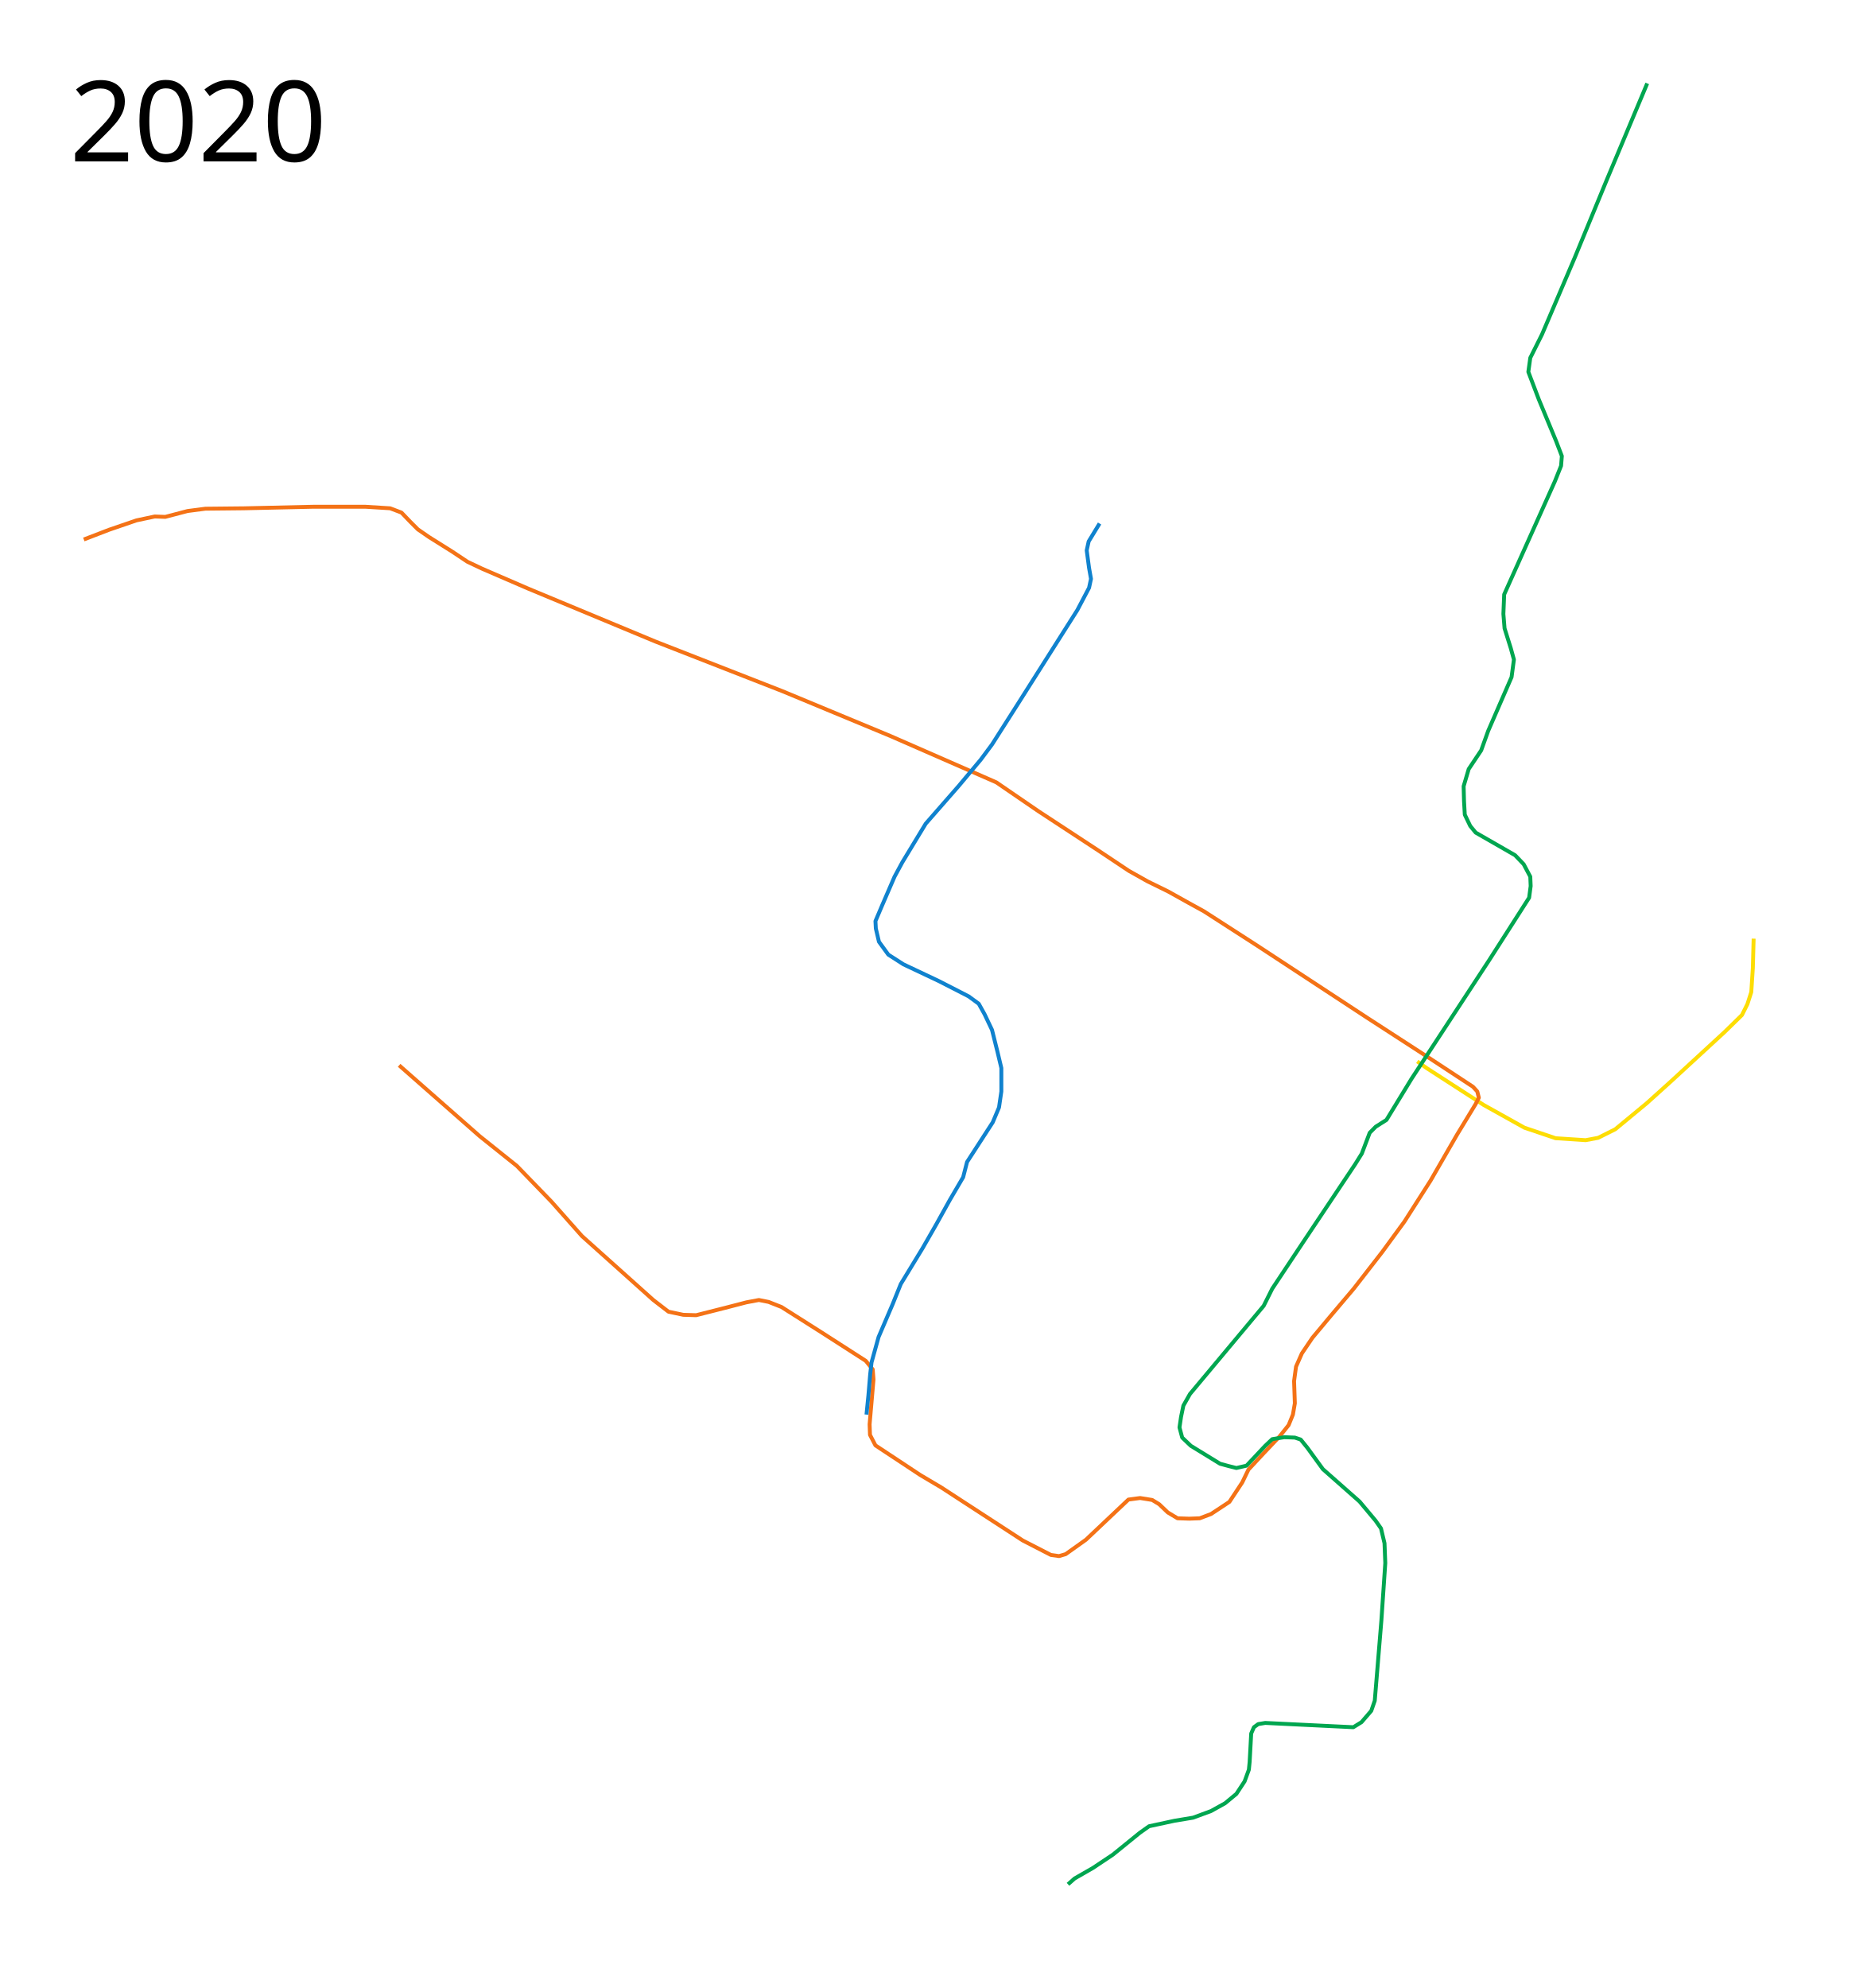
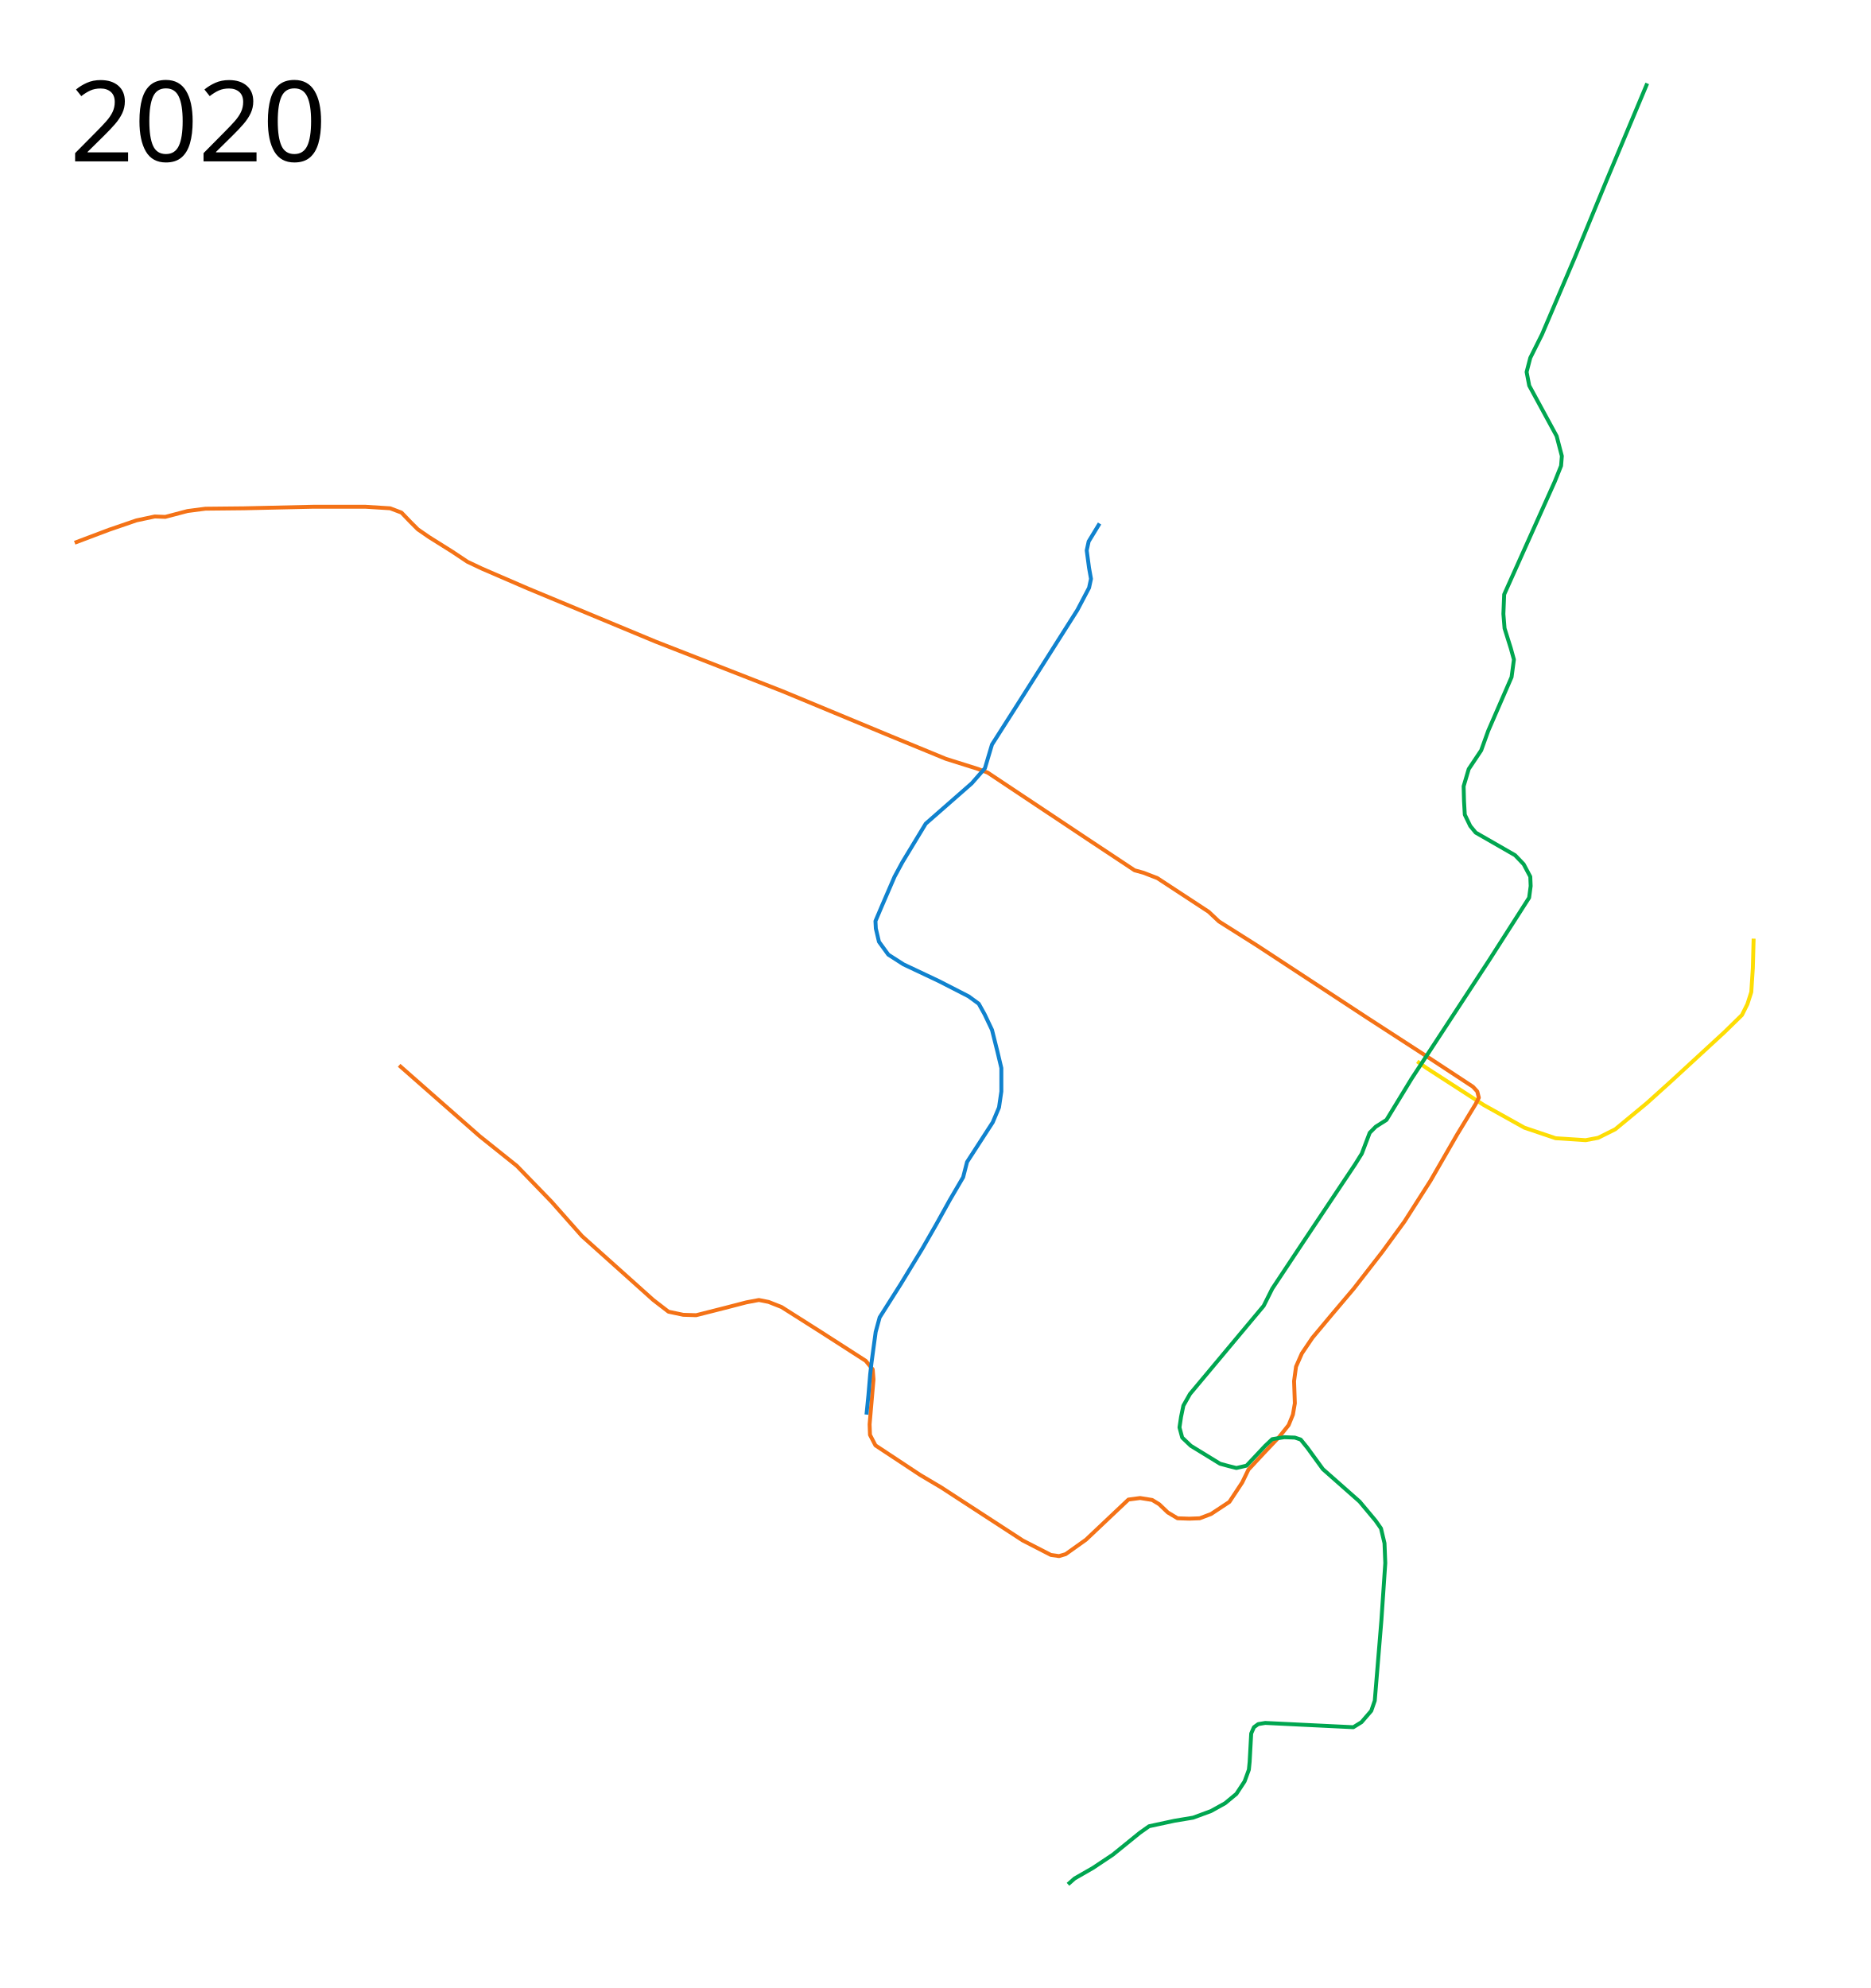
<svg xmlns="http://www.w3.org/2000/svg" height="2550" width="2400">
  <path d="M2249.5 1204l-1 37.5-2 31-5 15.5-7 14-22.5 22-69 63.5-30.5 27.5-40.5 33.5-22 11-16 3-38.5-2.5-40-13.5-52-29-73.5-47.5-12-8.5" fill="none" stroke="#fddd04" stroke-width="5" stroke-linejoin="round" />
-   <path d="M107.5 692l32.5-12.5 35-12 23.5-5 13.5.5 28.5-7.5 23-3 49.5-.5 89.5-2h66l32 2 14.5 5.5 11.5 12 9.5 9.5 14.5 10 29.5 18.5 19.5 13 19 9 59 25.5L841 823l162.5 63.5L1142 944l120 52.5 16 7 54 37 77 50.5 39 26 24 13.5 26.5 13 26 14.5 20 11 67.5 43.5 141 92.5 81 52.5 55.5 36.5 5.5 6 2 8-4 8-24 39.5-34 59-33.5 52.5-28.5 39-36.5 47-27.5 32.5-25.5 30.5-13.5 20-7.5 17-2.5 18.5 1 28.5-2.5 14.5-5.5 13.5-12 15-19 20-20.5 22-8 16.5-16.5 25-23.5 15.5-14.5 5.5-13.5.5-15-.5-12.5-7.5-11-10.5-9-5.5-15.5-2.5-15 2-54.5 51.5-26 18.5-8.5 2.5-10.5-1.5-36-18.5-104.5-68-27-16-57.5-38-7-13.5-.5-13.5 5-57.5-1-13-9-11-56-36-52-33-16.5-6.5-12.5-2.5-16 3-27 7-37.5 9.5-16.5-.5-19-4-19.5-15-91.5-82-39-44-44.5-46-47.5-38-103.5-91" fill="none" stroke="#f47216" stroke-width="5" stroke-linejoin="round" />
-   <path d="M2113 107l-52 124-41 99.5-42 98.5-15 30-2.5 18 13.5 35.5 22 53 7.5 19.5-1 12.5-8 20-65 145-1 25 1.5 18.5 8 25.5 4 14.5-3 22.5-30 69-9 25-16 24-6.5 22 .5 19 1 17.5 7 14.5 7 8.5 50.5 29 11 11.5 8.5 16 .5 12-2 15-51.5 80.5-99.5 152-32 52.5-13.727 8.705-7.755 7.808-10.128 26.667-8.466 13.578L1670.5 1595l-38.5 58-11 22-94.5 113-8.5 15-3 14.5-2 13.5 3.5 13 11 10.5 37.5 23 11 3 10 2.5 13-3 24-25.5 9-8.5 15.5-2.5 13.5.5 7.5 2.5 8.5 10.5 20 27.5 47 41.5 20.5 24.5 7 10 4.5 19 1 25.5-5 73.5-8.5 103-4.5 13-12.5 14.5-10.5 6.5-113-5.5-9 1.5-5.5 4-3.5 8-2 36.5-1 10-5.5 15-10.5 16-14.5 12-18 10-23 8.5-24 4-32.5 7-12 8.5-34.5 28-25.5 17-23.5 13.5-8.5 7.5" fill="none" stroke="#00a650" stroke-width="5" stroke-linejoin="round" />
+   <path d="M95.81 696.176L140 679.5l35-12 23.5-5 13.5.5 28.5-7.5 23-3 49.5-.5 89.5-2h66l32 2 14.5 5.5 11.5 12 9.5 9.5 14.5 10 29.5 18.5 19.5 13 19 9 59 25.5L841 823l162.5 63.5L1142 944l71.27 29.333 40.782 12.84 12.837 4.81 128.412 85.505 60.089 39.829 11.461 3.17 17.792 6.89 65.823 43.166 13.197 12.428L1612 1212.5l141 92.5 81 52.5 55.5 36.5 5.5 6 2 8-4 8-24 39.5-34 59-33.5 52.5-28.5 39-36.5 47-27.5 32.5-25.5 30.5-13.5 20-7.5 17-2.5 18.5 1 28.5-2.5 14.5-5.5 13.5-12 15-19 20-20.5 22-8 16.5-16.5 25-23.5 15.5-14.5 5.5-13.5.5-15-.5-12.5-7.5-11-10.5-9-5.5-15.5-2.5-15 2-54.5 51.5-26 18.5-8.5 2.5-10.5-1.5-36-18.5-104.5-68-27-16-57.5-38-7-13.5-.5-13.5 5-57.5-1-13-9-11-56-36-52-33-16.5-6.5-12.5-2.5-16 3-27 7-37.5 9.5-16.5-.5-19-4-19.5-15-91.5-82-39-44-44.5-46-47.5-38-103.5-91" fill="none" stroke="#f47216" stroke-width="5" stroke-linejoin="round" />
+   <path d="M2113 107l-52 124-41 99.5-42 98.5-15 30-4.713 18.145 3.353 17.506 35.171 64.75L2003.5 585l-1 12.5-8 20-65 145-1 25 1.5 18.5 8 25.5 4 14.5-3 22.5-30 69-9 25-16 24-6.5 22 .5 19 1 17.5 7 14.5 7 8.5 50.5 29 11 11.5 8.5 16 .5 12-2 15-51.5 80.5-99.5 152-32 52.5-13.727 8.705-7.755 7.808-10.128 26.667-8.466 13.578L1670.5 1595l-38.5 58-11 22-94.5 113-8.5 15-3 14.5-2 13.5 3.5 13 11 10.5 37.5 23 11 3 10 2.5 13-3 24-25.5 9-8.5 15.5-2.5 13.5.5 7.5 2.5 8.5 10.5 20 27.5 47 41.5 20.5 24.5 7 10 4.5 19 1 25.5-5 73.5-8.5 103-4.5 13-12.5 14.5-10.5 6.5-113-5.5-9 1.5-5.5 4-3.5 8-2 36.5-1 10-5.5 15-10.5 16-14.5 12-18 10-23 8.5-24 4-32.5 7-12 8.5-34.5 28-25.5 17-23.5 13.5-8.5 7.5" fill="none" stroke="#00a650" stroke-width="5" stroke-linejoin="round" />
  <text style="-inkscape-font-specification:Sans" y="206.961" x="89.453" font-weight="400" font-size="144px" font-family="Sans">
    <tspan y="206.961" x="89.453">2020</tspan>
  </text>
-   <path d="M1410.5 671.5l-14 23-2.5 11.5 3 22.5 2.5 14-2.5 11.5-15 28.5-77 121.5-32.5 51-14.5 19.5-28.5 34-42 48-30 49.5-10 18.5-16 37-8.5 20 .5 9.5 4 17 12 16.5 19.5 12.5 45.5 21.5 38 19.5 13 9.5 7.5 13.5 9.5 20 7 28 5 21v30l-3 20.5-8 19-33 51-5 19.5-17 29-17.5 31.5-17.5 30.5-28 46-10.5 26-18 42-9 32.5-1.799 15.689L1114 1789.5l-2.5 25" fill="none" stroke="#1082ce" stroke-width="5" stroke-linejoin="round" />
+   <path d="M1410.5 671.5l-14 23-2.5 11.5 3 22.5 2.5 14-2.5 11.5-15 28.5-77 121.5-32.5 51-9.085 30.48-16.86 19.27-59.055 51.75-30 49.5-10 18.5-16 37-8.5 20 .5 9.5 4 17 12 16.5 19.5 12.5 45.5 21.5 38 19.5 13 9.5 7.5 13.5 9.5 20 7 28 5 21v30l-3 20.5-8 19-33 51-5 19.5-17 29-17.5 31.5-17.5 30.5-28 46-27.114 42.816-5.094 18.668L1118 1747.5l-1.799 15.689L1114 1789.5l-2.5 25" fill="none" stroke="#1082ce" stroke-width="5" stroke-linejoin="round" />
</svg>
